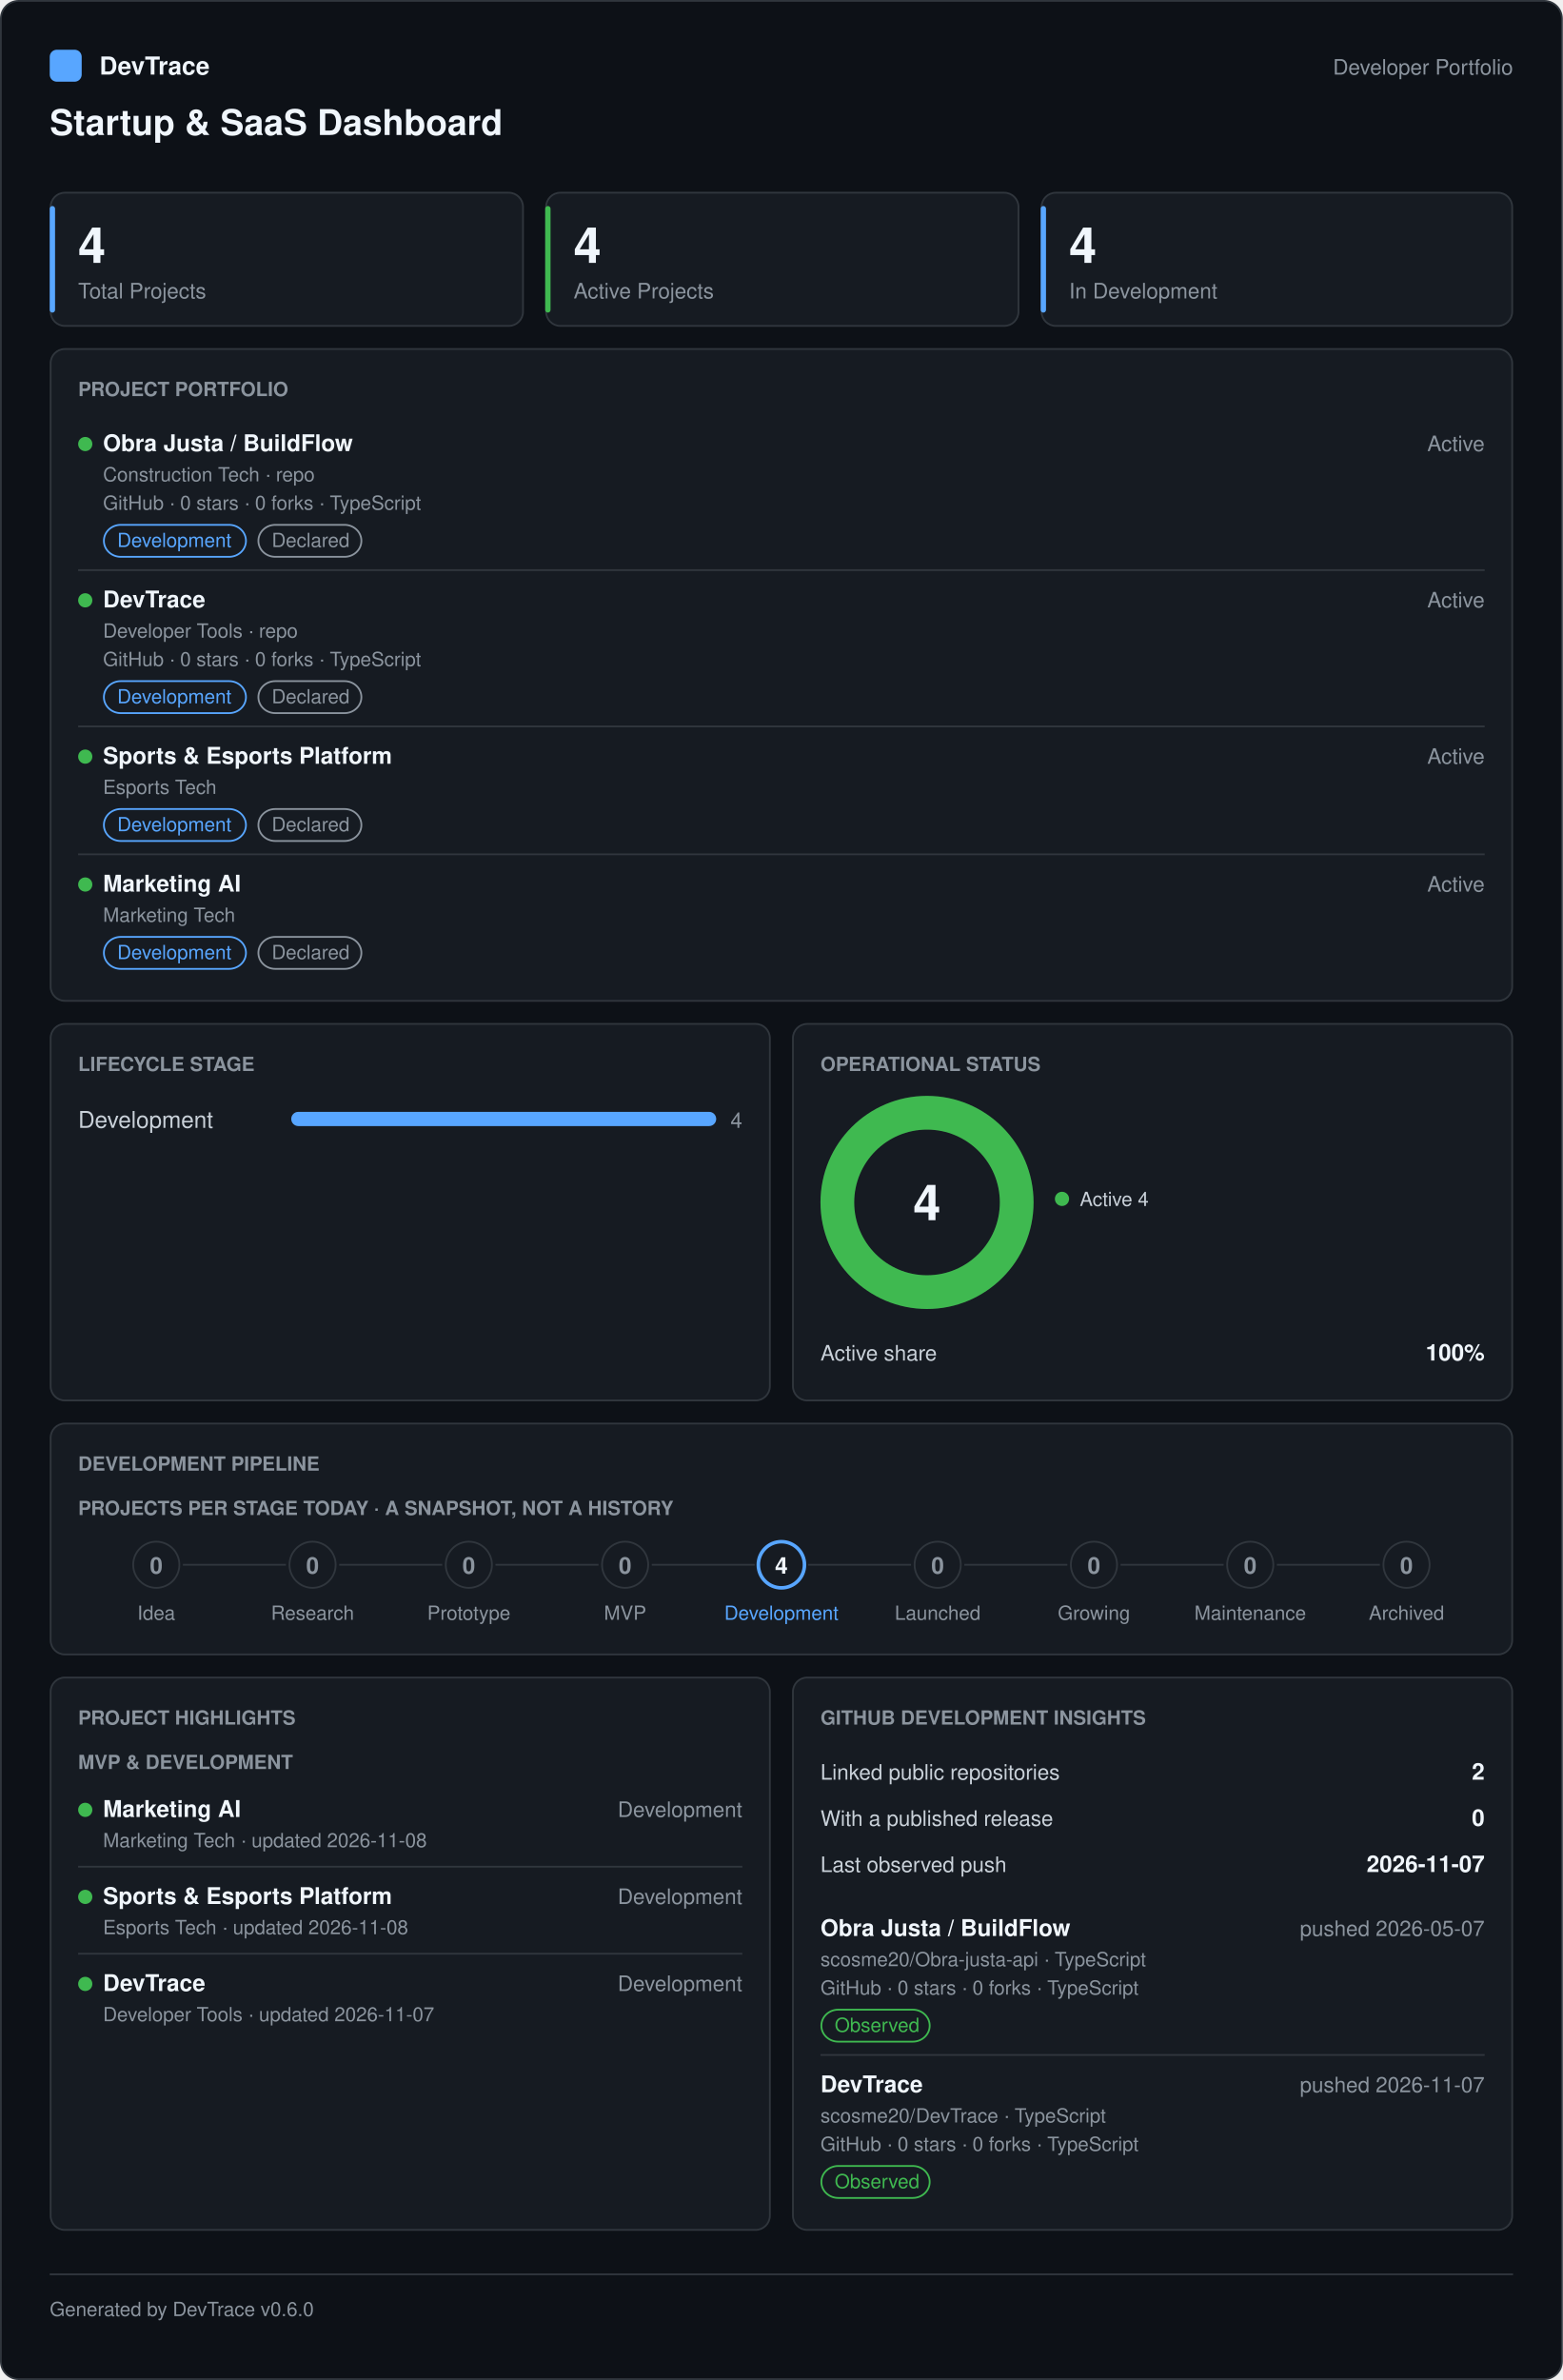
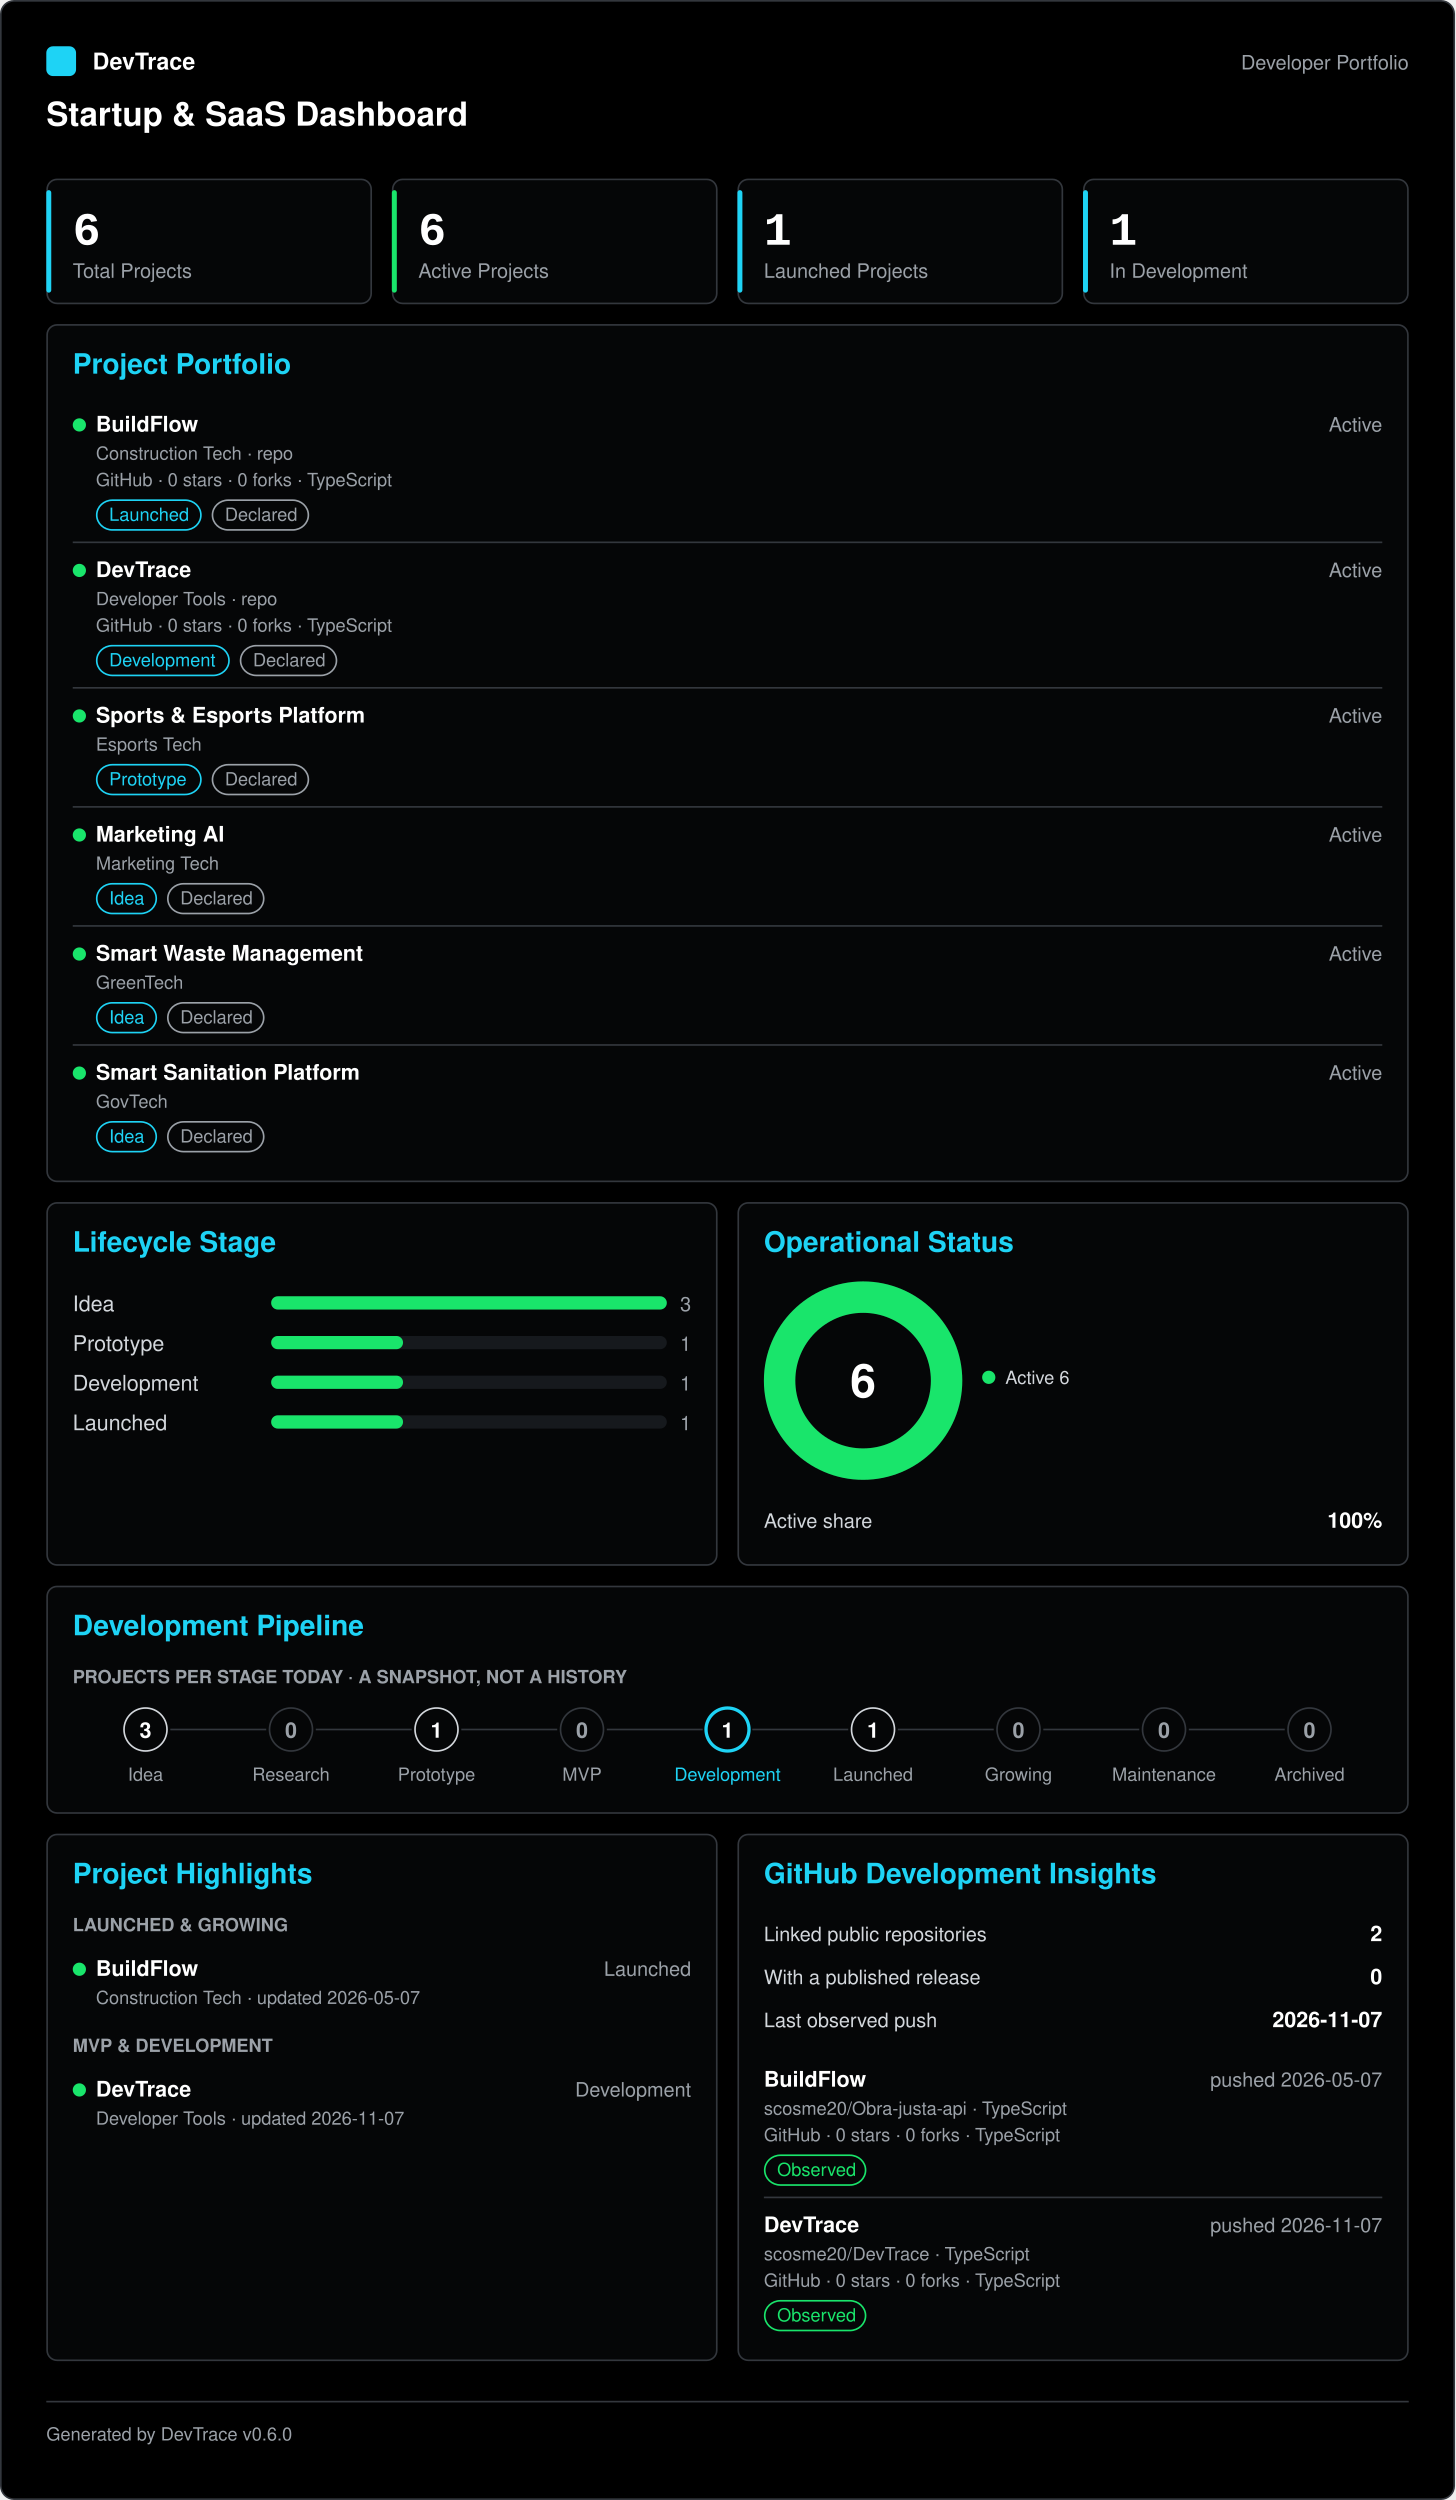
- <svg xmlns="http://www.w3.org/2000/svg" width="880" height="1340" viewBox="0 0 880 1340" role="img" aria-labelledby="title desc" font-family="-apple-system, 'Segoe UI', Helvetica, Arial, sans-serif">
-   <rect x="0.5" y="0.5" width="879" height="1339" rx="10" fill="#0d1117" stroke="#30363d" />
+ <svg xmlns="http://www.w3.org/2000/svg" width="880" height="1512" viewBox="0 0 880 1512" role="img" aria-labelledby="title desc" font-family="-apple-system, 'Segoe UI', Helvetica, Arial, sans-serif">
+   <rect x="0.5" y="0.5" width="879" height="1511" rx="8" fill="#000000" stroke="#33373d" />
  <g transform="translate(0 28)">
-     <rect x="28" y="0" width="18" height="18" rx="4" fill="#58a6ff" />
-     <text x="56" y="14" fill="#f0f6fc" font-size="14" font-weight="600">DevTrace</text>
-     <text x="852" y="14" fill="#8b949e" font-size="12" text-anchor="end">Developer Portfolio</text>
-     <text x="28" y="48" fill="#f0f6fc" font-size="20" font-weight="700">Startup &amp; SaaS Dashboard</text>
+     <rect x="28" y="0" width="18" height="18" rx="4" fill="#1ed3f5" />
+     <text x="56" y="14" fill="#ffffff" font-size="14" font-weight="600">DevTrace</text>
+     <text x="852" y="14" fill="#9ba1a8" font-size="12" text-anchor="end">Developer Portfolio</text>
+     <text x="28" y="48" fill="#ffffff" font-size="20" font-weight="700">Startup &amp; SaaS Dashboard</text>
  </g>
  <g transform="translate(0 108)">
    <g transform="translate(28 0)">
-       <rect x="0.5" y="0.5" width="266" height="75" rx="8" fill="#161b22" stroke="#30363d" />
-       <rect x="0" y="8" width="3" height="60" rx="1.5" fill="#58a6ff" />
-       <text x="16" y="40" fill="#f0f6fc" font-size="28" font-weight="700">4</text>
-       <text x="16" y="60" fill="#8b949e" font-size="12">Total Projects</text>
-       <g transform="translate(279 0)">
-         <rect x="0.5" y="0.5" width="266" height="75" rx="8" fill="#161b22" stroke="#30363d" />
-         <rect x="0" y="8" width="3" height="60" rx="1.5" fill="#3fb950" />
-         <text x="16" y="40" fill="#f0f6fc" font-size="28" font-weight="700">4</text>
-         <text x="16" y="60" fill="#8b949e" font-size="12">Active Projects</text>
-       </g>
-       <g transform="translate(558 0)">
-         <rect x="0.5" y="0.5" width="265" height="75" rx="8" fill="#161b22" stroke="#30363d" />
-         <rect x="0" y="8" width="3" height="60" rx="1.5" fill="#58a6ff" />
-         <text x="16" y="40" fill="#f0f6fc" font-size="28" font-weight="700">4</text>
-         <text x="16" y="60" fill="#8b949e" font-size="12">In Development</text>
+       <rect x="0.5" y="0.5" width="196" height="75" rx="6" fill="#050607" stroke="#33373d" />
+       <rect x="0" y="7" width="3" height="62" rx="1.5" fill="#1ed3f5" />
+       <text x="16" y="40" fill="#ffffff" font-size="28" font-weight="700" font-family="'SFMono-Regular', Consolas, 'Liberation Mono', Menlo, monospace">6</text>
+       <text x="16" y="60" fill="#9ba1a8" font-size="12">Total Projects</text>
+       <g transform="translate(209 0)">
+         <rect x="0.5" y="0.5" width="196" height="75" rx="6" fill="#050607" stroke="#33373d" />
+         <rect x="0" y="7" width="3" height="62" rx="1.5" fill="#19e56b" />
+         <text x="16" y="40" fill="#ffffff" font-size="28" font-weight="700" font-family="'SFMono-Regular', Consolas, 'Liberation Mono', Menlo, monospace">6</text>
+         <text x="16" y="60" fill="#9ba1a8" font-size="12">Active Projects</text>
+       </g>
+       <g transform="translate(418 0)">
+         <rect x="0.5" y="0.5" width="196" height="75" rx="6" fill="#050607" stroke="#33373d" />
+         <rect x="0" y="7" width="3" height="62" rx="1.5" fill="#1ed3f5" />
+         <text x="16" y="40" fill="#ffffff" font-size="28" font-weight="700" font-family="'SFMono-Regular', Consolas, 'Liberation Mono', Menlo, monospace">1</text>
+         <text x="16" y="60" fill="#9ba1a8" font-size="12">Launched Projects</text>
+       </g>
+       <g transform="translate(627 0)">
+         <rect x="0.5" y="0.5" width="196" height="75" rx="6" fill="#050607" stroke="#33373d" />
+         <rect x="0" y="7" width="3" height="62" rx="1.5" fill="#1ed3f5" />
+         <text x="16" y="40" fill="#ffffff" font-size="28" font-weight="700" font-family="'SFMono-Regular', Consolas, 'Liberation Mono', Menlo, monospace">1</text>
+         <text x="16" y="60" fill="#9ba1a8" font-size="12">In Development</text>
      </g>
      <g transform="translate(0 88)">
-         <rect x="0.5" y="0.5" width="823" height="367" rx="8" fill="#161b22" stroke="#30363d" />
-         <text x="16" y="27" fill="#8b949e" font-size="11" font-weight="600">PROJECT PORTFOLIO</text>
-         <g transform="translate(16 41)">
-           <circle cx="4" cy="13" r="4" fill="#3fb950" />
-           <text x="14" y="17" fill="#f0f6fc" font-size="13" font-weight="600">Obra Justa / BuildFlow</text>
-           <text x="792" y="17" fill="#8b949e" font-size="12" text-anchor="end">Active</text>
-           <text x="14" y="34" fill="#8b949e" font-size="11">Construction Tech · repo</text>
-           <text x="14" y="50" fill="#8b949e" font-size="11">GitHub · 0 stars · 0 forks · TypeScript</text>
+         <rect x="0.5" y="0.5" width="823" height="518" rx="6" fill="#050607" stroke="#33373d" />
+         <text x="16" y="30" fill="#1ed3f5" font-size="17" font-weight="700">Project Portfolio</text>
+         <g transform="translate(16 48)">
+           <circle cx="4" cy="13" r="4" fill="#19e56b" />
+           <text x="14" y="17" fill="#ffffff" font-size="13" font-weight="600">BuildFlow</text>
+           <text x="792" y="17" fill="#9ba1a8" font-size="12" text-anchor="end">Active</text>
+           <text x="14" y="34" fill="#9ba1a8" font-size="11">Construction Tech · repo</text>
+           <text x="14" y="50" fill="#9ba1a8" font-size="11">GitHub · 0 stars · 0 forks · TypeScript</text>
          <g transform="translate(14 58)">
-             <rect x="0.5" y="0.5" width="80" height="18" rx="9.5" fill="none" stroke="#58a6ff" />
-             <text x="8" y="13" fill="#58a6ff" font-size="11">Development</text>
+             <rect x="0.5" y="0.5" width="63" height="18" rx="9.5" fill="none" stroke="#1ed3f5" />
+             <text x="8" y="13" fill="#1ed3f5" font-size="11">Launched</text>
+             <g transform="translate(70 0)">
+               <rect x="0.5" y="0.5" width="58" height="18" rx="9.5" fill="none" stroke="#9ba1a8" />
+               <text x="8" y="13" fill="#9ba1a8" font-size="11">Declared</text>
+             </g>
+           </g>
+           <line x1="0" y1="84" x2="792" y2="84" stroke="#33373d" />
+           <circle cx="4" cy="101" r="4" fill="#19e56b" />
+           <text x="14" y="105" fill="#ffffff" font-size="13" font-weight="600">DevTrace</text>
+           <text x="792" y="105" fill="#9ba1a8" font-size="12" text-anchor="end">Active</text>
+           <text x="14" y="122" fill="#9ba1a8" font-size="11">Developer Tools · repo</text>
+           <text x="14" y="138" fill="#9ba1a8" font-size="11">GitHub · 0 stars · 0 forks · TypeScript</text>
+           <g transform="translate(14 146)">
+             <rect x="0.5" y="0.5" width="80" height="18" rx="9.5" fill="none" stroke="#1ed3f5" />
+             <text x="8" y="13" fill="#1ed3f5" font-size="11">Development</text>
            <g transform="translate(87 0)">
-               <rect x="0.5" y="0.5" width="58" height="18" rx="9.5" fill="none" stroke="#8b949e" />
-               <text x="8" y="13" fill="#8b949e" font-size="11">Declared</text>
-             </g>
-           </g>
-           <line x1="0" y1="84" x2="792" y2="84" stroke="#30363d" />
-           <circle cx="4" cy="101" r="4" fill="#3fb950" />
-           <text x="14" y="105" fill="#f0f6fc" font-size="13" font-weight="600">DevTrace</text>
-           <text x="792" y="105" fill="#8b949e" font-size="12" text-anchor="end">Active</text>
-           <text x="14" y="122" fill="#8b949e" font-size="11">Developer Tools · repo</text>
-           <text x="14" y="138" fill="#8b949e" font-size="11">GitHub · 0 stars · 0 forks · TypeScript</text>
-           <g transform="translate(14 146)">
-             <rect x="0.5" y="0.5" width="80" height="18" rx="9.5" fill="none" stroke="#58a6ff" />
-             <text x="8" y="13" fill="#58a6ff" font-size="11">Development</text>
-             <g transform="translate(87 0)">
-               <rect x="0.5" y="0.5" width="58" height="18" rx="9.5" fill="none" stroke="#8b949e" />
-               <text x="8" y="13" fill="#8b949e" font-size="11">Declared</text>
-             </g>
-           </g>
-           <line x1="0" y1="172" x2="792" y2="172" stroke="#30363d" />
-           <circle cx="4" cy="189" r="4" fill="#3fb950" />
-           <text x="14" y="193" fill="#f0f6fc" font-size="13" font-weight="600">Sports &amp; Esports Platform</text>
-           <text x="792" y="193" fill="#8b949e" font-size="12" text-anchor="end">Active</text>
-           <text x="14" y="210" fill="#8b949e" font-size="11">Esports Tech</text>
+               <rect x="0.5" y="0.5" width="58" height="18" rx="9.5" fill="none" stroke="#9ba1a8" />
+               <text x="8" y="13" fill="#9ba1a8" font-size="11">Declared</text>
+             </g>
+           </g>
+           <line x1="0" y1="172" x2="792" y2="172" stroke="#33373d" />
+           <circle cx="4" cy="189" r="4" fill="#19e56b" />
+           <text x="14" y="193" fill="#ffffff" font-size="13" font-weight="600">Sports &amp; Esports Platform</text>
+           <text x="792" y="193" fill="#9ba1a8" font-size="12" text-anchor="end">Active</text>
+           <text x="14" y="210" fill="#9ba1a8" font-size="11">Esports Tech</text>
          <g transform="translate(14 218)">
-             <rect x="0.5" y="0.5" width="80" height="18" rx="9.5" fill="none" stroke="#58a6ff" />
-             <text x="8" y="13" fill="#58a6ff" font-size="11">Development</text>
-             <g transform="translate(87 0)">
-               <rect x="0.5" y="0.5" width="58" height="18" rx="9.5" fill="none" stroke="#8b949e" />
-               <text x="8" y="13" fill="#8b949e" font-size="11">Declared</text>
-             </g>
-           </g>
-           <line x1="0" y1="244" x2="792" y2="244" stroke="#30363d" />
-           <circle cx="4" cy="261" r="4" fill="#3fb950" />
-           <text x="14" y="265" fill="#f0f6fc" font-size="13" font-weight="600">Marketing AI</text>
-           <text x="792" y="265" fill="#8b949e" font-size="12" text-anchor="end">Active</text>
-           <text x="14" y="282" fill="#8b949e" font-size="11">Marketing Tech</text>
+             <rect x="0.5" y="0.5" width="63" height="18" rx="9.5" fill="none" stroke="#1ed3f5" />
+             <text x="8" y="13" fill="#1ed3f5" font-size="11">Prototype</text>
+             <g transform="translate(70 0)">
+               <rect x="0.5" y="0.5" width="58" height="18" rx="9.5" fill="none" stroke="#9ba1a8" />
+               <text x="8" y="13" fill="#9ba1a8" font-size="11">Declared</text>
+             </g>
+           </g>
+           <line x1="0" y1="244" x2="792" y2="244" stroke="#33373d" />
+           <circle cx="4" cy="261" r="4" fill="#19e56b" />
+           <text x="14" y="265" fill="#ffffff" font-size="13" font-weight="600">Marketing AI</text>
+           <text x="792" y="265" fill="#9ba1a8" font-size="12" text-anchor="end">Active</text>
+           <text x="14" y="282" fill="#9ba1a8" font-size="11">Marketing Tech</text>
          <g transform="translate(14 290)">
-             <rect x="0.5" y="0.5" width="80" height="18" rx="9.5" fill="none" stroke="#58a6ff" />
-             <text x="8" y="13" fill="#58a6ff" font-size="11">Development</text>
-             <g transform="translate(87 0)">
-               <rect x="0.5" y="0.5" width="58" height="18" rx="9.5" fill="none" stroke="#8b949e" />
-               <text x="8" y="13" fill="#8b949e" font-size="11">Declared</text>
-             </g>
-           </g>
-         </g>
-       </g>
-       <g transform="translate(0 468)">
-         <rect x="0.5" y="0.5" width="405" height="212" rx="8" fill="#161b22" stroke="#30363d" />
-         <text x="16" y="27" fill="#8b949e" font-size="11" font-weight="600">LIFECYCLE STAGE</text>
-         <g transform="translate(16 41)">
-           <text x="0" y="18" fill="#c9d1d9" font-size="13">Development</text>
-           <rect x="120" y="9" width="239.28" height="8" rx="4" fill="#21262d" />
-           <rect x="120" y="9" width="239.28" height="8" rx="4" fill="#58a6ff" />
-           <text x="374" y="18" fill="#8b949e" font-size="12" text-anchor="end">4</text>
+             <rect x="0.5" y="0.5" width="36" height="18" rx="9.5" fill="none" stroke="#1ed3f5" />
+             <text x="8" y="13" fill="#1ed3f5" font-size="11">Idea</text>
+             <g transform="translate(43 0)">
+               <rect x="0.5" y="0.5" width="58" height="18" rx="9.5" fill="none" stroke="#9ba1a8" />
+               <text x="8" y="13" fill="#9ba1a8" font-size="11">Declared</text>
+             </g>
+           </g>
+           <line x1="0" y1="316" x2="792" y2="316" stroke="#33373d" />
+           <circle cx="4" cy="333" r="4" fill="#19e56b" />
+           <text x="14" y="337" fill="#ffffff" font-size="13" font-weight="600">Smart Waste Management</text>
+           <text x="792" y="337" fill="#9ba1a8" font-size="12" text-anchor="end">Active</text>
+           <text x="14" y="354" fill="#9ba1a8" font-size="11">GreenTech</text>
+           <g transform="translate(14 362)">
+             <rect x="0.5" y="0.5" width="36" height="18" rx="9.5" fill="none" stroke="#1ed3f5" />
+             <text x="8" y="13" fill="#1ed3f5" font-size="11">Idea</text>
+             <g transform="translate(43 0)">
+               <rect x="0.5" y="0.5" width="58" height="18" rx="9.5" fill="none" stroke="#9ba1a8" />
+               <text x="8" y="13" fill="#9ba1a8" font-size="11">Declared</text>
+             </g>
+           </g>
+           <line x1="0" y1="388" x2="792" y2="388" stroke="#33373d" />
+           <circle cx="4" cy="405" r="4" fill="#19e56b" />
+           <text x="14" y="409" fill="#ffffff" font-size="13" font-weight="600">Smart Sanitation Platform</text>
+           <text x="792" y="409" fill="#9ba1a8" font-size="12" text-anchor="end">Active</text>
+           <text x="14" y="426" fill="#9ba1a8" font-size="11">GovTech</text>
+           <g transform="translate(14 434)">
+             <rect x="0.5" y="0.5" width="36" height="18" rx="9.5" fill="none" stroke="#1ed3f5" />
+             <text x="8" y="13" fill="#1ed3f5" font-size="11">Idea</text>
+             <g transform="translate(43 0)">
+               <rect x="0.5" y="0.5" width="58" height="18" rx="9.5" fill="none" stroke="#9ba1a8" />
+               <text x="8" y="13" fill="#9ba1a8" font-size="11">Declared</text>
+             </g>
+           </g>
+         </g>
+       </g>
+       <g transform="translate(0 619)">
+         <rect x="0.5" y="0.5" width="405" height="219" rx="6" fill="#050607" stroke="#33373d" />
+         <text x="16" y="30" fill="#1ed3f5" font-size="17" font-weight="700">Lifecycle Stage</text>
+         <g transform="translate(16 48)">
+           <text x="0" y="18" fill="#d3d7dc" font-size="13">Idea</text>
+           <rect x="120" y="9" width="239.28" height="8" rx="4" fill="#16191d" />
+           <rect x="120" y="9" width="239.28" height="8" rx="4" fill="#19e56b" />
+           <text x="374" y="18" fill="#9ba1a8" font-size="12" text-anchor="end">3</text>
+           <text x="0" y="42" fill="#d3d7dc" font-size="13">Prototype</text>
+           <rect x="120" y="33" width="239.28" height="8" rx="4" fill="#16191d" />
+           <rect x="120" y="33" width="79.76" height="8" rx="4" fill="#19e56b" />
+           <text x="374" y="42" fill="#9ba1a8" font-size="12" text-anchor="end">1</text>
+           <text x="0" y="66" fill="#d3d7dc" font-size="13">Development</text>
+           <rect x="120" y="57" width="239.28" height="8" rx="4" fill="#16191d" />
+           <rect x="120" y="57" width="79.76" height="8" rx="4" fill="#19e56b" />
+           <text x="374" y="66" fill="#9ba1a8" font-size="12" text-anchor="end">1</text>
+           <text x="0" y="90" fill="#d3d7dc" font-size="13">Launched</text>
+           <rect x="120" y="81" width="239.28" height="8" rx="4" fill="#16191d" />
+           <rect x="120" y="81" width="79.76" height="8" rx="4" fill="#19e56b" />
+           <text x="374" y="90" fill="#9ba1a8" font-size="12" text-anchor="end">1</text>
        </g>
        <g transform="translate(418 0)">
-           <rect x="0.5" y="0.5" width="405" height="212" rx="8" fill="#161b22" stroke="#30363d" />
-           <text x="16" y="27" fill="#8b949e" font-size="11" font-weight="600">OPERATIONAL STATUS</text>
-           <g transform="translate(16 41)">
-             <circle cx="60" cy="60" r="50.5" fill="none" stroke="#21262d" stroke-width="19" />
-             <circle cx="60" cy="60" r="50.5" fill="none" stroke="#3fb950" stroke-width="19" stroke-dasharray="317.3 0" stroke-dashoffset="0" transform="rotate(-90 60 60)" />
-             <text x="60" y="70" fill="#f0f6fc" font-size="28" font-weight="700" text-anchor="middle">4</text>
+           <rect x="0.5" y="0.5" width="405" height="219" rx="6" fill="#050607" stroke="#33373d" />
+           <text x="16" y="30" fill="#1ed3f5" font-size="17" font-weight="700">Operational Status</text>
+           <g transform="translate(16 48)">
+             <circle cx="60" cy="60" r="50.5" fill="none" stroke="#16191d" stroke-width="19" />
+             <circle cx="60" cy="60" r="50.5" fill="none" stroke="#19e56b" stroke-width="19" stroke-dasharray="317.3 0" stroke-dashoffset="0" transform="rotate(-90 60 60)" />
+             <text x="60" y="70" fill="#ffffff" font-size="28" font-weight="700" text-anchor="middle">6</text>
            <g transform="translate(132 51)">
-               <circle cx="4" cy="7" r="4" fill="#3fb950" />
-               <text x="14" y="11" fill="#c9d1d9" font-size="11">Active 4</text>
+               <circle cx="4" cy="7" r="4" fill="#19e56b" />
+               <text x="14" y="11" fill="#d3d7dc" font-size="11">Active 6</text>
            </g>
            <g transform="translate(0 132)">
-               <text x="0" y="17" fill="#c9d1d9" font-size="12">Active share</text>
-               <text x="374" y="17" fill="#f0f6fc" font-size="13" font-weight="600" text-anchor="end">100%</text>
-             </g>
-           </g>
-         </g>
-       </g>
-       <g transform="translate(0 693)">
-         <rect x="0.5" y="0.5" width="823" height="130" rx="8" fill="#161b22" stroke="#30363d" />
-         <text x="16" y="27" fill="#8b949e" font-size="11" font-weight="600">DEVELOPMENT PIPELINE</text>
-         <g transform="translate(16 41)">
-           <text x="0" y="11" fill="#8b949e" font-size="11" font-weight="600">PROJECTS PER STAGE TODAY · A SNAPSHOT, NOT A HISTORY</text>
+               <text x="0" y="17" fill="#d3d7dc" font-size="12">Active share</text>
+               <text x="374" y="17" fill="#ffffff" font-size="13" font-weight="600" text-anchor="end">100%</text>
+             </g>
+           </g>
+         </g>
+       </g>
+       <g transform="translate(0 851)">
+         <rect x="0.5" y="0.5" width="823" height="137" rx="6" fill="#050607" stroke="#33373d" />
+         <text x="16" y="30" fill="#1ed3f5" font-size="17" font-weight="700">Development Pipeline</text>
+         <g transform="translate(16 48)">
+           <text x="0" y="11" fill="#9ba1a8" font-size="11" font-weight="600">PROJECTS PER STAGE TODAY · A SNAPSHOT, NOT A HISTORY</text>
          <g transform="translate(0 25)">
-             <line x1="59" y1="14" x2="117" y2="14" stroke="#30363d" />
-             <circle cx="44" cy="14" r="13" fill="none" stroke="#30363d" />
-             <text x="44" y="19" fill="#8b949e" font-size="13" font-weight="600" text-anchor="middle">0</text>
-             <text x="44" y="45" fill="#8b949e" font-size="11" text-anchor="middle">Idea</text>
-             <line x1="147" y1="14" x2="205" y2="14" stroke="#30363d" />
-             <circle cx="132" cy="14" r="13" fill="none" stroke="#30363d" />
-             <text x="132" y="19" fill="#8b949e" font-size="13" font-weight="600" text-anchor="middle">0</text>
-             <text x="132" y="45" fill="#8b949e" font-size="11" text-anchor="middle">Research</text>
-             <line x1="235" y1="14" x2="293" y2="14" stroke="#30363d" />
-             <circle cx="220" cy="14" r="13" fill="none" stroke="#30363d" />
-             <text x="220" y="19" fill="#8b949e" font-size="13" font-weight="600" text-anchor="middle">0</text>
-             <text x="220" y="45" fill="#8b949e" font-size="11" text-anchor="middle">Prototype</text>
-             <line x1="323" y1="14" x2="381" y2="14" stroke="#30363d" />
-             <circle cx="308" cy="14" r="13" fill="none" stroke="#30363d" />
-             <text x="308" y="19" fill="#8b949e" font-size="13" font-weight="600" text-anchor="middle">0</text>
-             <text x="308" y="45" fill="#8b949e" font-size="11" text-anchor="middle">MVP</text>
-             <line x1="411" y1="14" x2="469" y2="14" stroke="#30363d" />
-             <circle cx="396" cy="14" r="13" fill="none" stroke="#58a6ff" stroke-width="2" />
-             <text x="396" y="19" fill="#f0f6fc" font-size="13" font-weight="600" text-anchor="middle">4</text>
-             <text x="396" y="45" fill="#58a6ff" font-size="11" text-anchor="middle">Development</text>
-             <line x1="499" y1="14" x2="557" y2="14" stroke="#30363d" />
-             <circle cx="484" cy="14" r="13" fill="none" stroke="#30363d" />
-             <text x="484" y="19" fill="#8b949e" font-size="13" font-weight="600" text-anchor="middle">0</text>
-             <text x="484" y="45" fill="#8b949e" font-size="11" text-anchor="middle">Launched</text>
-             <line x1="587" y1="14" x2="645" y2="14" stroke="#30363d" />
-             <circle cx="572" cy="14" r="13" fill="none" stroke="#30363d" />
-             <text x="572" y="19" fill="#8b949e" font-size="13" font-weight="600" text-anchor="middle">0</text>
-             <text x="572" y="45" fill="#8b949e" font-size="11" text-anchor="middle">Growing</text>
-             <line x1="675" y1="14" x2="733" y2="14" stroke="#30363d" />
-             <circle cx="660" cy="14" r="13" fill="none" stroke="#30363d" />
-             <text x="660" y="19" fill="#8b949e" font-size="13" font-weight="600" text-anchor="middle">0</text>
-             <text x="660" y="45" fill="#8b949e" font-size="11" text-anchor="middle">Maintenance</text>
-             <circle cx="748" cy="14" r="13" fill="none" stroke="#30363d" />
-             <text x="748" y="19" fill="#8b949e" font-size="13" font-weight="600" text-anchor="middle">0</text>
-             <text x="748" y="45" fill="#8b949e" font-size="11" text-anchor="middle">Archived</text>
-           </g>
-         </g>
-       </g>
-       <g transform="translate(0 836)">
-         <rect x="0.5" y="0.5" width="405" height="311" rx="8" fill="#161b22" stroke="#30363d" />
-         <text x="16" y="27" fill="#8b949e" font-size="11" font-weight="600">PROJECT HIGHLIGHTS</text>
-         <g transform="translate(16 41)">
-           <text x="0" y="11" fill="#8b949e" font-size="11" font-weight="600">MVP &amp; DEVELOPMENT</text>
+             <line x1="59" y1="14" x2="117" y2="14" stroke="#33373d" />
+             <circle cx="44" cy="14" r="13" fill="none" stroke="#d3d7dc" />
+             <text x="44" y="19" fill="#ffffff" font-size="13" font-weight="600" text-anchor="middle">3</text>
+             <text x="44" y="45" fill="#9ba1a8" font-size="11" text-anchor="middle">Idea</text>
+             <line x1="147" y1="14" x2="205" y2="14" stroke="#33373d" />
+             <circle cx="132" cy="14" r="13" fill="none" stroke="#33373d" />
+             <text x="132" y="19" fill="#9ba1a8" font-size="13" font-weight="600" text-anchor="middle">0</text>
+             <text x="132" y="45" fill="#9ba1a8" font-size="11" text-anchor="middle">Research</text>
+             <line x1="235" y1="14" x2="293" y2="14" stroke="#33373d" />
+             <circle cx="220" cy="14" r="13" fill="none" stroke="#d3d7dc" />
+             <text x="220" y="19" fill="#ffffff" font-size="13" font-weight="600" text-anchor="middle">1</text>
+             <text x="220" y="45" fill="#9ba1a8" font-size="11" text-anchor="middle">Prototype</text>
+             <line x1="323" y1="14" x2="381" y2="14" stroke="#33373d" />
+             <circle cx="308" cy="14" r="13" fill="none" stroke="#33373d" />
+             <text x="308" y="19" fill="#9ba1a8" font-size="13" font-weight="600" text-anchor="middle">0</text>
+             <text x="308" y="45" fill="#9ba1a8" font-size="11" text-anchor="middle">MVP</text>
+             <line x1="411" y1="14" x2="469" y2="14" stroke="#33373d" />
+             <circle cx="396" cy="14" r="13" fill="none" stroke="#1ed3f5" stroke-width="2" />
+             <text x="396" y="19" fill="#ffffff" font-size="13" font-weight="600" text-anchor="middle">1</text>
+             <text x="396" y="45" fill="#1ed3f5" font-size="11" text-anchor="middle">Development</text>
+             <line x1="499" y1="14" x2="557" y2="14" stroke="#33373d" />
+             <circle cx="484" cy="14" r="13" fill="none" stroke="#d3d7dc" />
+             <text x="484" y="19" fill="#ffffff" font-size="13" font-weight="600" text-anchor="middle">1</text>
+             <text x="484" y="45" fill="#9ba1a8" font-size="11" text-anchor="middle">Launched</text>
+             <line x1="587" y1="14" x2="645" y2="14" stroke="#33373d" />
+             <circle cx="572" cy="14" r="13" fill="none" stroke="#33373d" />
+             <text x="572" y="19" fill="#9ba1a8" font-size="13" font-weight="600" text-anchor="middle">0</text>
+             <text x="572" y="45" fill="#9ba1a8" font-size="11" text-anchor="middle">Growing</text>
+             <line x1="675" y1="14" x2="733" y2="14" stroke="#33373d" />
+             <circle cx="660" cy="14" r="13" fill="none" stroke="#33373d" />
+             <text x="660" y="19" fill="#9ba1a8" font-size="13" font-weight="600" text-anchor="middle">0</text>
+             <text x="660" y="45" fill="#9ba1a8" font-size="11" text-anchor="middle">Maintenance</text>
+             <circle cx="748" cy="14" r="13" fill="none" stroke="#33373d" />
+             <text x="748" y="19" fill="#9ba1a8" font-size="13" font-weight="600" text-anchor="middle">0</text>
+             <text x="748" y="45" fill="#9ba1a8" font-size="11" text-anchor="middle">Archived</text>
+           </g>
+         </g>
+       </g>
+       <g transform="translate(0 1001)">
+         <rect x="0.5" y="0.5" width="405" height="318" rx="6" fill="#050607" stroke="#33373d" />
+         <text x="16" y="30" fill="#1ed3f5" font-size="17" font-weight="700">Project Highlights</text>
+         <g transform="translate(16 48)">
+           <text x="0" y="11" fill="#9ba1a8" font-size="11" font-weight="600">LAUNCHED &amp; GROWING</text>
          <g transform="translate(0 21)">
-             <circle cx="4" cy="13" r="4" fill="#3fb950" />
-             <text x="14" y="17" fill="#f0f6fc" font-size="13" font-weight="600">Marketing AI</text>
-             <text x="374" y="17" fill="#8b949e" font-size="12" text-anchor="end">Development</text>
-             <text x="14" y="34" fill="#8b949e" font-size="11">Marketing Tech · updated 2026-11-08</text>
-             <line x1="0" y1="45" x2="374" y2="45" stroke="#30363d" />
-             <circle cx="4" cy="62" r="4" fill="#3fb950" />
-             <text x="14" y="66" fill="#f0f6fc" font-size="13" font-weight="600">Sports &amp; Esports Platform</text>
-             <text x="374" y="66" fill="#8b949e" font-size="12" text-anchor="end">Development</text>
-             <text x="14" y="83" fill="#8b949e" font-size="11">Esports Tech · updated 2026-11-08</text>
-             <line x1="0" y1="94" x2="374" y2="94" stroke="#30363d" />
-             <circle cx="4" cy="111" r="4" fill="#3fb950" />
-             <text x="14" y="115" fill="#f0f6fc" font-size="13" font-weight="600">DevTrace</text>
-             <text x="374" y="115" fill="#8b949e" font-size="12" text-anchor="end">Development</text>
-             <text x="14" y="132" fill="#8b949e" font-size="11">Developer Tools · updated 2026-11-07</text>
+             <circle cx="4" cy="13" r="4" fill="#19e56b" />
+             <text x="14" y="17" fill="#ffffff" font-size="13" font-weight="600">BuildFlow</text>
+             <text x="374" y="17" fill="#9ba1a8" font-size="12" text-anchor="end">Launched</text>
+             <text x="14" y="34" fill="#9ba1a8" font-size="11">Construction Tech · updated 2026-05-07</text>
+           </g>
+           <g transform="translate(0 73)">
+             <text x="0" y="11" fill="#9ba1a8" font-size="11" font-weight="600">MVP &amp; DEVELOPMENT</text>
+             <g transform="translate(0 21)">
+               <circle cx="4" cy="13" r="4" fill="#19e56b" />
+               <text x="14" y="17" fill="#ffffff" font-size="13" font-weight="600">DevTrace</text>
+               <text x="374" y="17" fill="#9ba1a8" font-size="12" text-anchor="end">Development</text>
+               <text x="14" y="34" fill="#9ba1a8" font-size="11">Developer Tools · updated 2026-11-07</text>
+             </g>
          </g>
        </g>
        <g transform="translate(418 0)">
-           <rect x="0.5" y="0.5" width="405" height="311" rx="8" fill="#161b22" stroke="#30363d" />
-           <text x="16" y="27" fill="#8b949e" font-size="11" font-weight="600">GITHUB DEVELOPMENT INSIGHTS</text>
-           <g transform="translate(16 41)">
-             <text x="0" y="17" fill="#c9d1d9" font-size="12">Linked public repositories</text>
-             <text x="374" y="17" fill="#f0f6fc" font-size="13" font-weight="600" text-anchor="end">2</text>
+           <rect x="0.5" y="0.5" width="405" height="318" rx="6" fill="#050607" stroke="#33373d" />
+           <text x="16" y="30" fill="#1ed3f5" font-size="17" font-weight="700">GitHub Development Insights</text>
+           <g transform="translate(16 48)">
+             <text x="0" y="17" fill="#d3d7dc" font-size="12">Linked public repositories</text>
+             <text x="374" y="17" fill="#ffffff" font-size="13" font-weight="600" text-anchor="end">2</text>
            <g transform="translate(0 26)">
-               <text x="0" y="17" fill="#c9d1d9" font-size="12">With a published release</text>
-               <text x="374" y="17" fill="#f0f6fc" font-size="13" font-weight="600" text-anchor="end">0</text>
+               <text x="0" y="17" fill="#d3d7dc" font-size="12">With a published release</text>
+               <text x="374" y="17" fill="#ffffff" font-size="13" font-weight="600" text-anchor="end">0</text>
            </g>
            <g transform="translate(0 52)">
-               <text x="0" y="17" fill="#c9d1d9" font-size="12">Last observed push</text>
-               <text x="374" y="17" fill="#f0f6fc" font-size="13" font-weight="600" text-anchor="end">2026-11-07</text>
+               <text x="0" y="17" fill="#d3d7dc" font-size="12">Last observed push</text>
+               <text x="374" y="17" fill="#ffffff" font-size="13" font-weight="600" text-anchor="end">2026-11-07</text>
            </g>
            <g transform="translate(0 88)">
-               <text x="0" y="17" fill="#f0f6fc" font-size="13" font-weight="600">Obra Justa / BuildFlow</text>
-               <text x="374" y="17" fill="#8b949e" font-size="12" text-anchor="end">pushed 2026-05-07</text>
-               <text x="0" y="34" fill="#8b949e" font-size="11">scosme20/Obra-justa-api · TypeScript</text>
-               <text x="0" y="50" fill="#8b949e" font-size="11">GitHub · 0 stars · 0 forks · TypeScript</text>
+               <text x="0" y="17" fill="#ffffff" font-size="13" font-weight="600">BuildFlow</text>
+               <text x="374" y="17" fill="#9ba1a8" font-size="12" text-anchor="end">pushed 2026-05-07</text>
+               <text x="0" y="34" fill="#9ba1a8" font-size="11">scosme20/Obra-justa-api · TypeScript</text>
+               <text x="0" y="50" fill="#9ba1a8" font-size="11">GitHub · 0 stars · 0 forks · TypeScript</text>
              <g transform="translate(0 58)">
-                 <rect x="0.5" y="0.5" width="61" height="18" rx="9.5" fill="none" stroke="#3fb950" />
-                 <text x="8" y="13" fill="#3fb950" font-size="11">Observed</text>
+                 <rect x="0.5" y="0.5" width="61" height="18" rx="9.5" fill="none" stroke="#19e56b" />
+                 <text x="8" y="13" fill="#19e56b" font-size="11">Observed</text>
              </g>
-               <line x1="0" y1="84" x2="374" y2="84" stroke="#30363d" />
-               <text x="0" y="105" fill="#f0f6fc" font-size="13" font-weight="600">DevTrace</text>
-               <text x="374" y="105" fill="#8b949e" font-size="12" text-anchor="end">pushed 2026-11-07</text>
-               <text x="0" y="122" fill="#8b949e" font-size="11">scosme20/DevTrace · TypeScript</text>
-               <text x="0" y="138" fill="#8b949e" font-size="11">GitHub · 0 stars · 0 forks · TypeScript</text>
+               <line x1="0" y1="84" x2="374" y2="84" stroke="#33373d" />
+               <text x="0" y="105" fill="#ffffff" font-size="13" font-weight="600">DevTrace</text>
+               <text x="374" y="105" fill="#9ba1a8" font-size="12" text-anchor="end">pushed 2026-11-07</text>
+               <text x="0" y="122" fill="#9ba1a8" font-size="11">scosme20/DevTrace · TypeScript</text>
+               <text x="0" y="138" fill="#9ba1a8" font-size="11">GitHub · 0 stars · 0 forks · TypeScript</text>
              <g transform="translate(0 146)">
-                 <rect x="0.5" y="0.5" width="61" height="18" rx="9.5" fill="none" stroke="#3fb950" />
-                 <text x="8" y="13" fill="#3fb950" font-size="11">Observed</text>
+                 <rect x="0.5" y="0.5" width="61" height="18" rx="9.5" fill="none" stroke="#19e56b" />
+                 <text x="8" y="13" fill="#19e56b" font-size="11">Observed</text>
              </g>
            </g>
          </g>
        </g>
      </g>
    </g>
  </g>
-   <g transform="translate(0 1280)">
-     <line x1="28" y1="0.5" x2="852" y2="0.5" stroke="#30363d" />
-     <text x="28" y="24" fill="#8b949e" font-size="11">Generated by DevTrace v0.6.0</text>
+   <g transform="translate(0 1452)">
+     <line x1="28" y1="0.5" x2="852" y2="0.5" stroke="#33373d" />
+     <text x="28" y="24" fill="#9ba1a8" font-size="11">Generated by DevTrace v0.6.0</text>
  </g>
</svg>
